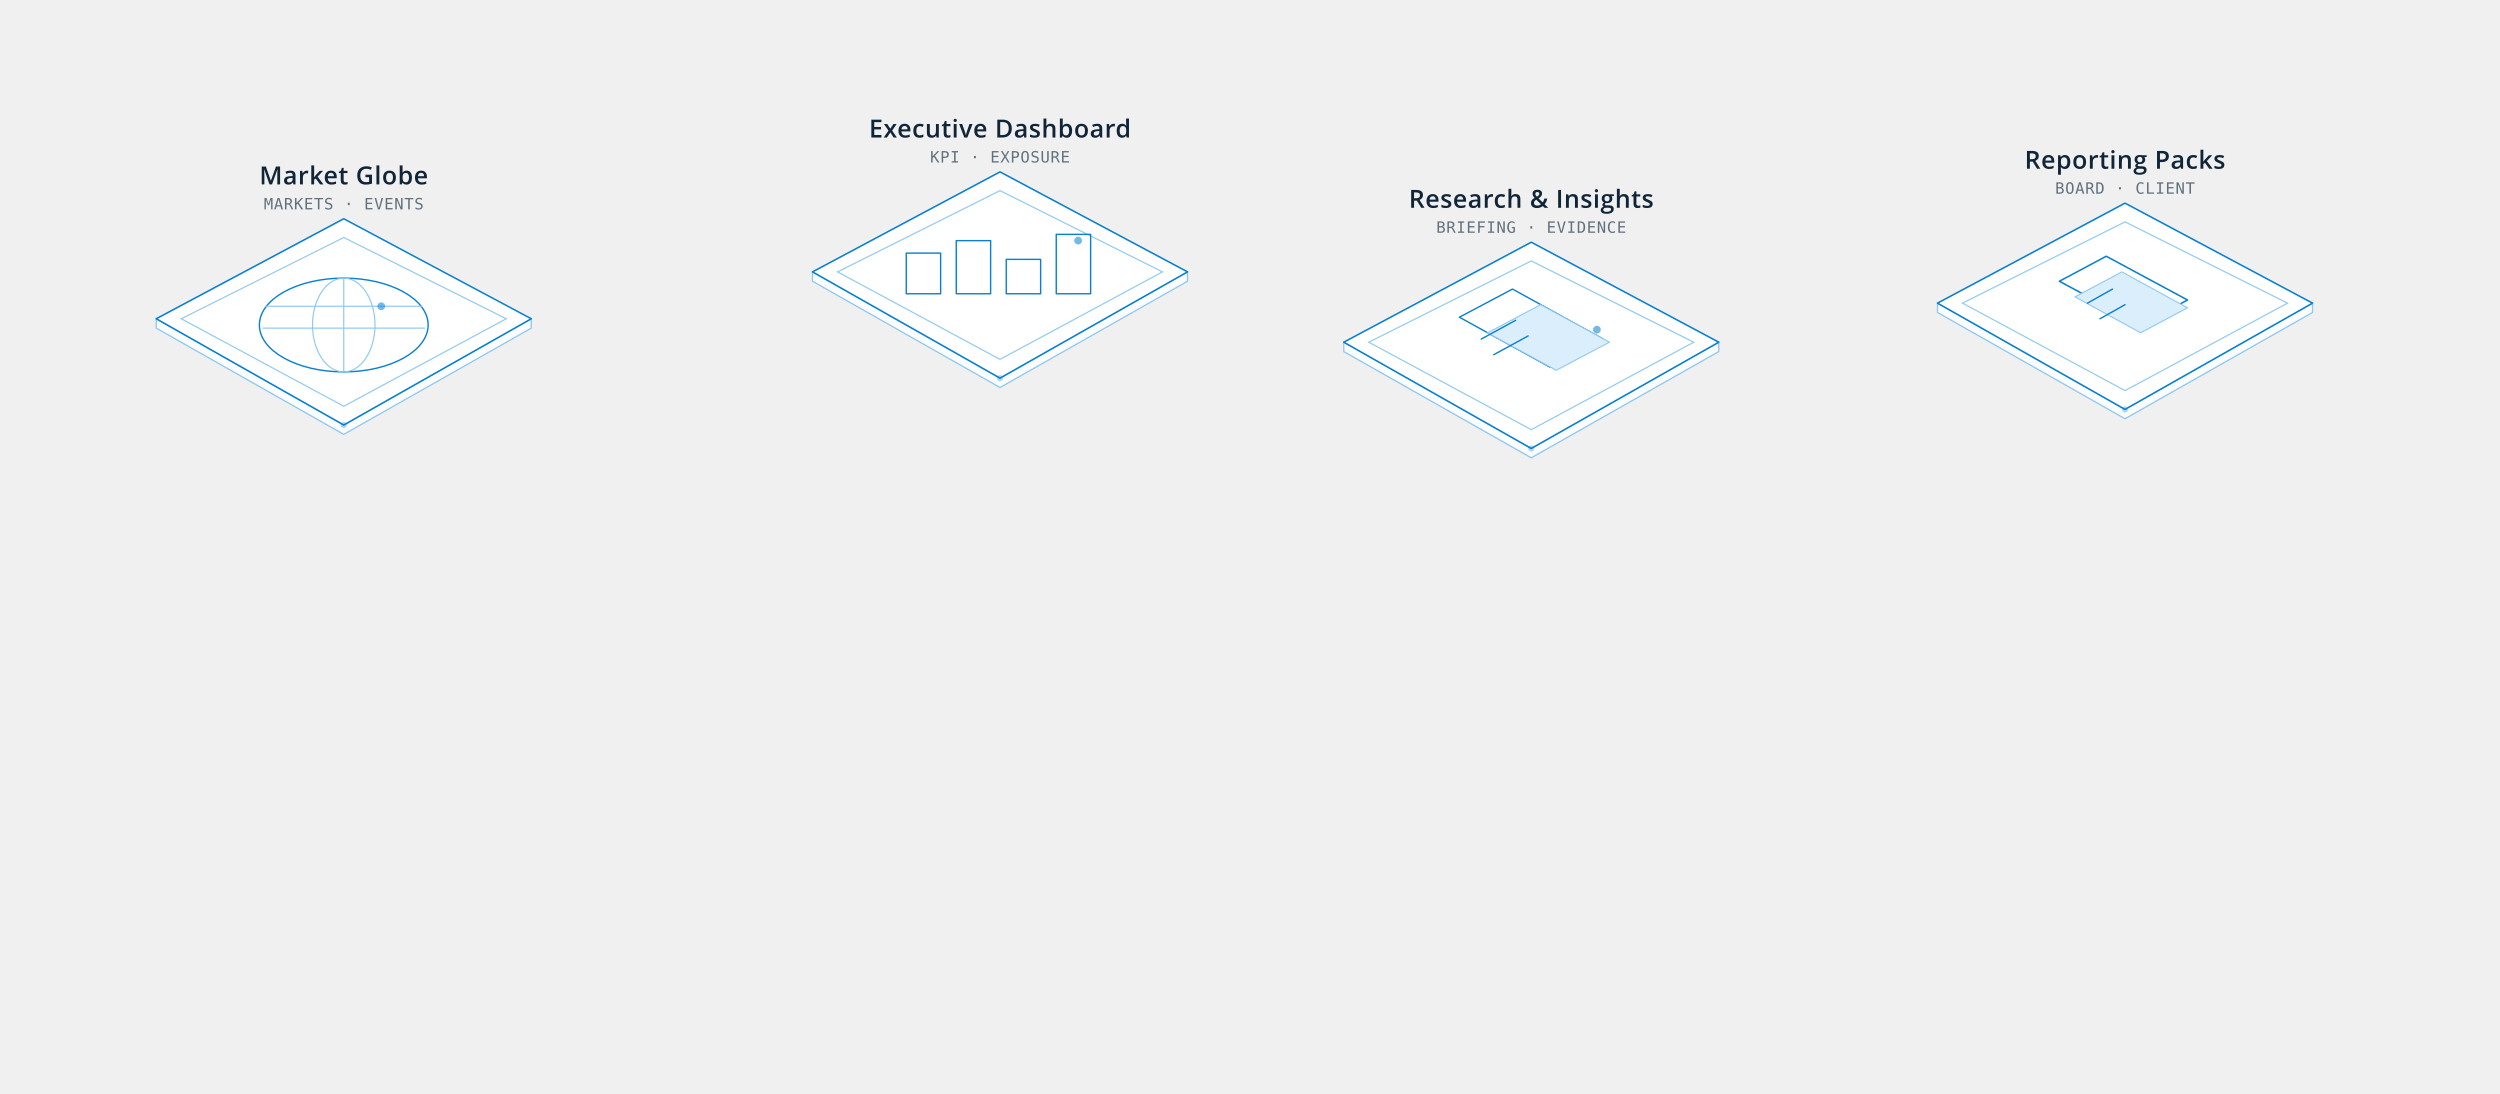
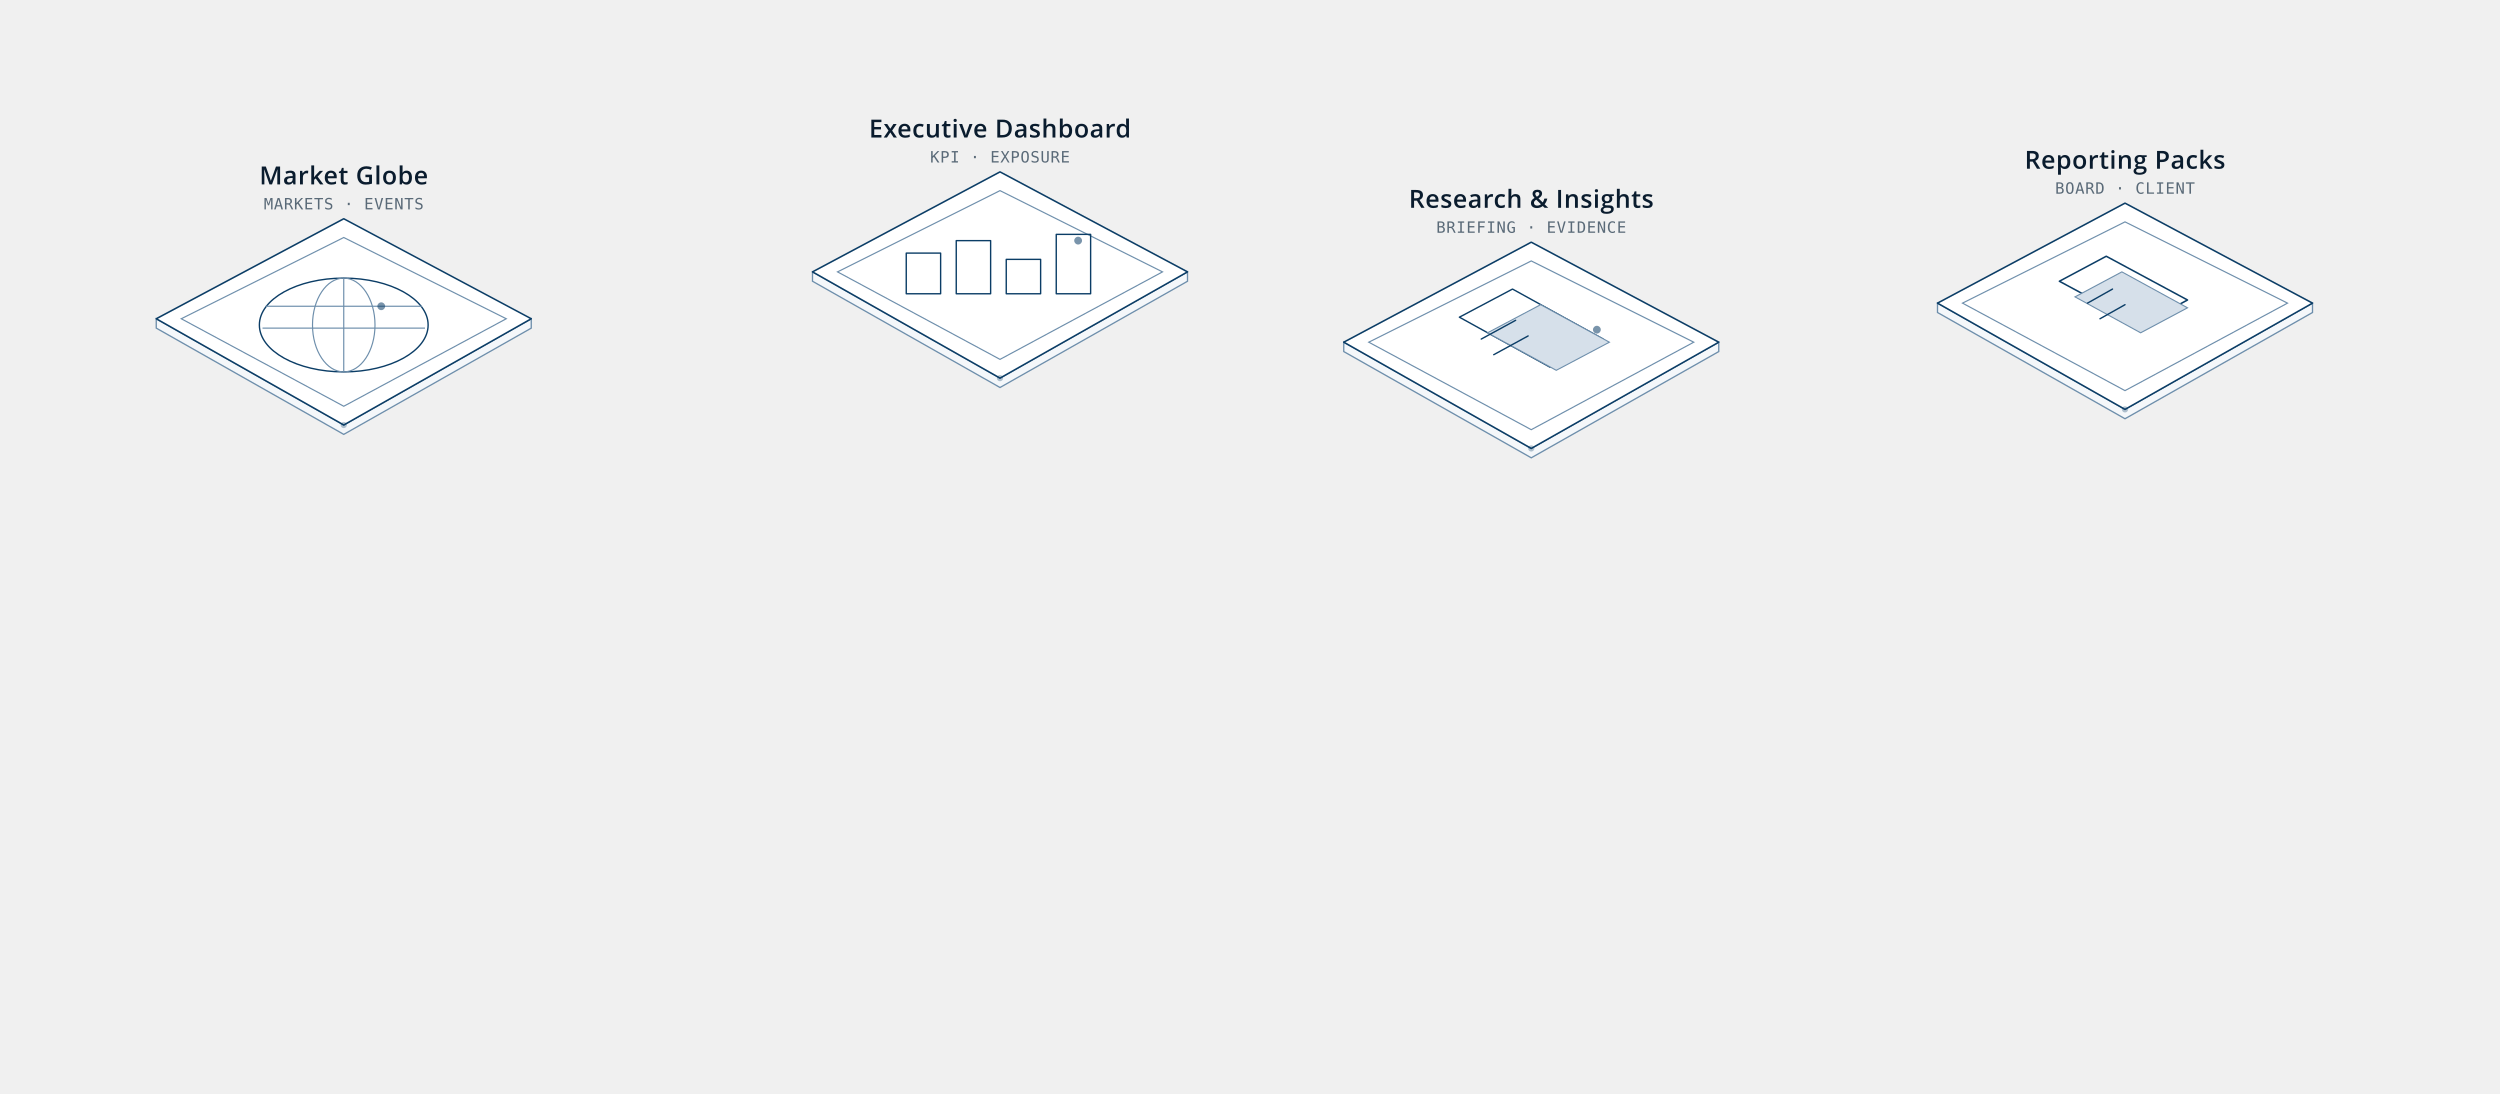
<svg xmlns="http://www.w3.org/2000/svg" viewBox="0 0 1600 700" role="img" aria-labelledby="title desc">
  <defs>
    <style>
-       .edge{fill:#fff;stroke:#087fd0;stroke-width:1;stroke-linejoin:round}
-       .side{fill:#fafcfe;stroke:#8fc8ef;stroke-width:.85}
-       .line{fill:none;stroke:#087fd0;stroke-width:.9;stroke-linecap:round;stroke-linejoin:round}
-       .soft{fill:none;stroke:#8fc8ef;stroke-width:.75}
-       .faint{fill:#dbeefb;stroke:#8fc8ef;stroke-width:.7}
-       .blue{fill:#087fd0;fill-opacity:.55}
-       .label{font:600 16px 'Open Sans',system-ui,sans-serif;letter-spacing:.02em;fill:#102538}
-       .micro{font:10px 'IBM Plex Mono',ui-monospace,monospace;letter-spacing:.04em;fill:#62717e}
-       .port{fill:#087fd0;fill-opacity:.3;stroke:none}
+       .edge{fill:#fff;stroke:#0b3d66;stroke-width:1;stroke-linejoin:round}
+       .side{fill:#f4f7fa;stroke:#6d8eab;stroke-width:.85}
+       .line{fill:none;stroke:#0b3d66;stroke-width:.9;stroke-linecap:round;stroke-linejoin:round}
+       .soft{fill:none;stroke:#6d8eab;stroke-width:.75}
+       .faint{fill:#d6e0ea;stroke:#6d8eab;stroke-width:.7}
+       .blue{fill:#0b3d66;fill-opacity:.55}
+       .label{font:600 16px 'Open Sans',system-ui,sans-serif;letter-spacing:.02em;fill:#0a1c2e}
+       .micro{font:10px 'IBM Plex Mono',ui-monospace,monospace;letter-spacing:.04em;fill:#5a6a78}
+       .port{fill:#0b3d66;fill-opacity:.3;stroke:none}
    </style>
    <symbol id="tile" overflow="visible">
      <path class="side" d="M-120 64 0 132 120 64v6L0 138-120 70Z" />
      <path class="edge" d="M0 0 120 64 0 132-120 64Z" />
      <path class="soft" d="M-104 64 0 12 104 64 0 120Z" />
    </symbol>
  </defs>
  <g id="market-globe" transform="translate(220 140)">
    <text class="label" x="0" y="-22" text-anchor="middle">Market Globe</text>
    <text class="micro" x="0" y="-6" text-anchor="middle">MARKETS · EVENTS</text>
    <use href="#tile" />
    <ellipse cx="0" cy="68" rx="54" ry="30" class="line" />
    <ellipse cx="0" cy="68" rx="20" ry="30" class="soft" />
    <path class="soft" d="M-50 56h100M-52 70h104M0 38v60" />
    <circle cx="24" cy="56" r="2.5" class="blue" />
    <circle class="port" cx="0" cy="132" r="2" />
  </g>
  <g id="executive-dashboard" transform="translate(640 110)">
    <text class="label" x="0" y="-22" text-anchor="middle">Executive Dashboard</text>
    <text class="micro" x="0" y="-6" text-anchor="middle">KPI · EXPOSURE</text>
    <use href="#tile" />
    <path class="line" d="M-60 78V52h22v26ZM-28 78V44h22v34ZM4 78V56h22v22ZM36 78V40h22v38Z" />
    <circle cx="50" cy="44" r="2.5" class="blue" />
    <circle class="port" cx="0" cy="132" r="2" />
  </g>
  <g id="research-insights" transform="translate(980 155)">
    <text class="label" x="0" y="-22" text-anchor="middle">Research &amp; Insights</text>
    <text class="micro" x="0" y="-6" text-anchor="middle">BRIEFING · EVIDENCE</text>
    <use href="#tile" />
    <path class="line" d="m-46 48 34-18 58 32-34 18Z" />
    <path class="faint" d="m-28 58 34-18 44 24-34 18Z" />
    <path class="line" d="m-32 62 22-12M-24 72l22-12" />
    <circle cx="42" cy="56" r="2.5" class="blue" />
    <circle class="port" cx="0" cy="132" r="2" />
  </g>
  <g id="reporting-packs" transform="translate(1360 130)">
    <text class="label" x="0" y="-22" text-anchor="middle">Reporting Packs</text>
    <text class="micro" x="0" y="-6" text-anchor="middle">BOARD · CLIENT</text>
    <use href="#tile" />
    <path class="edge" d="m-42 50 30-16 52 28-30 16Z" />
    <path class="faint" d="m-32 60 30-16 42 23-30 16Z" />
    <path class="line" d="m-24 64 16-9M-16 74l16-9" />
    <circle class="port" cx="0" cy="132" r="2" />
  </g>
</svg>
